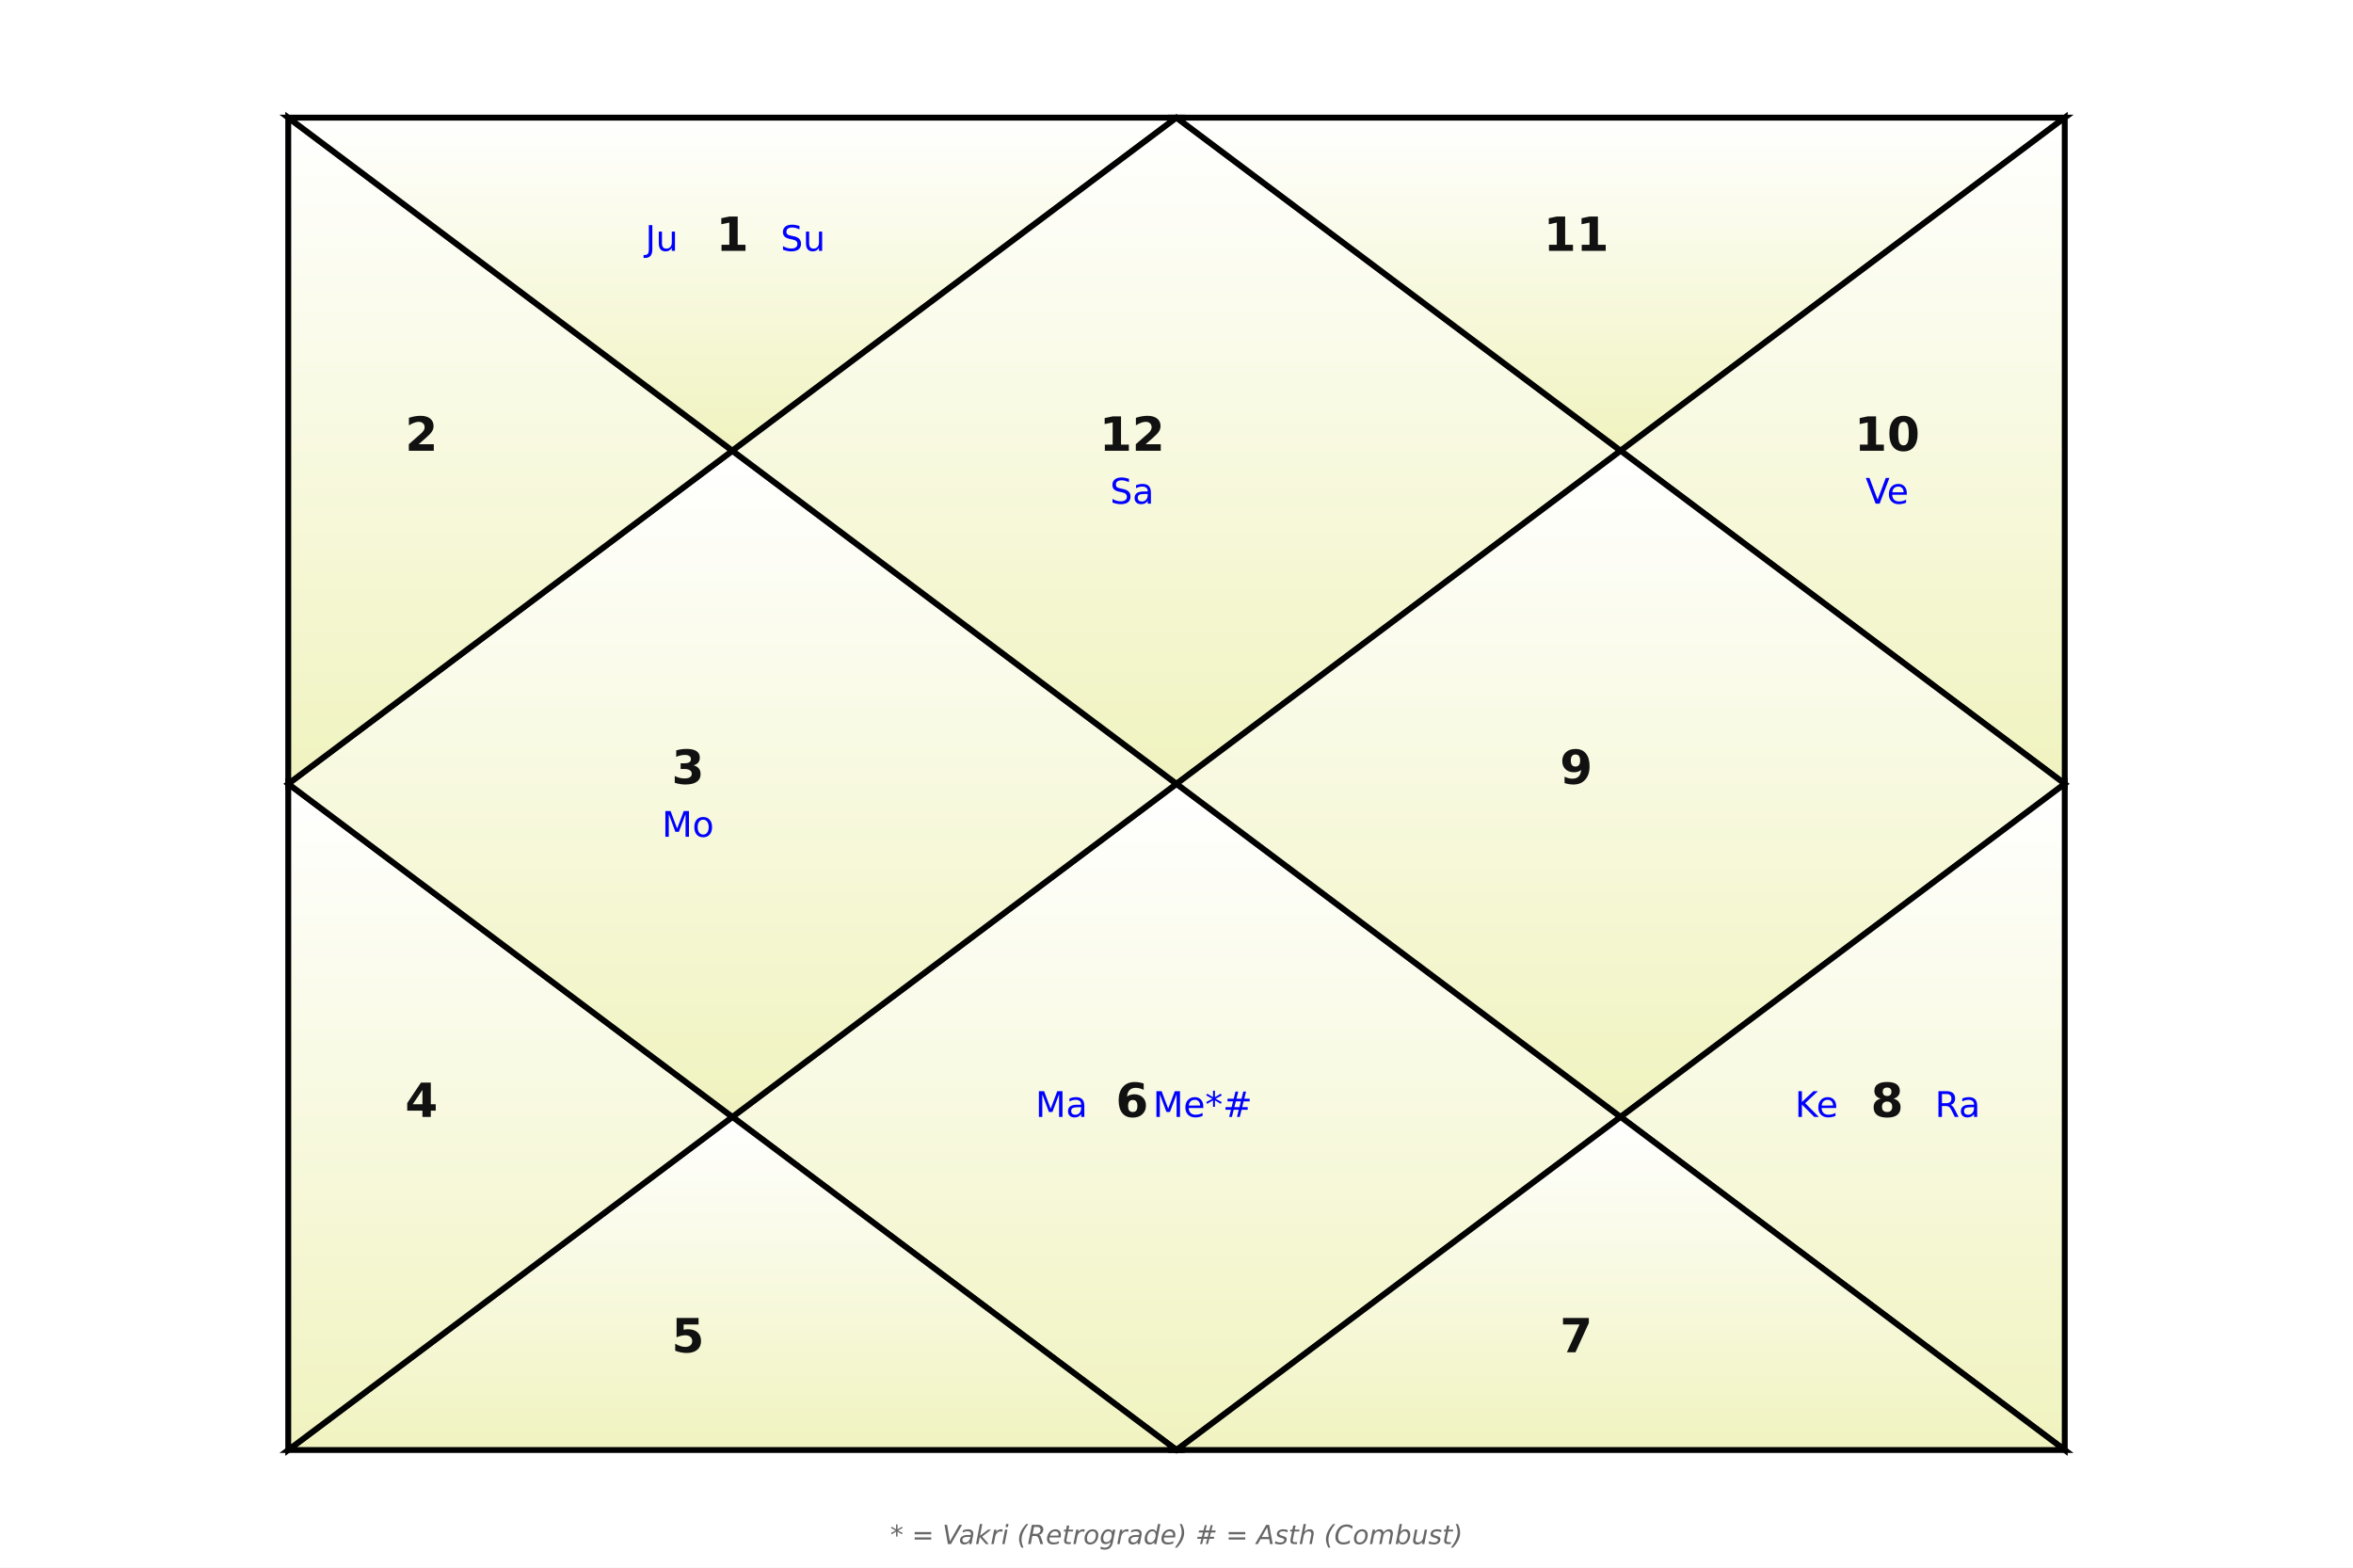
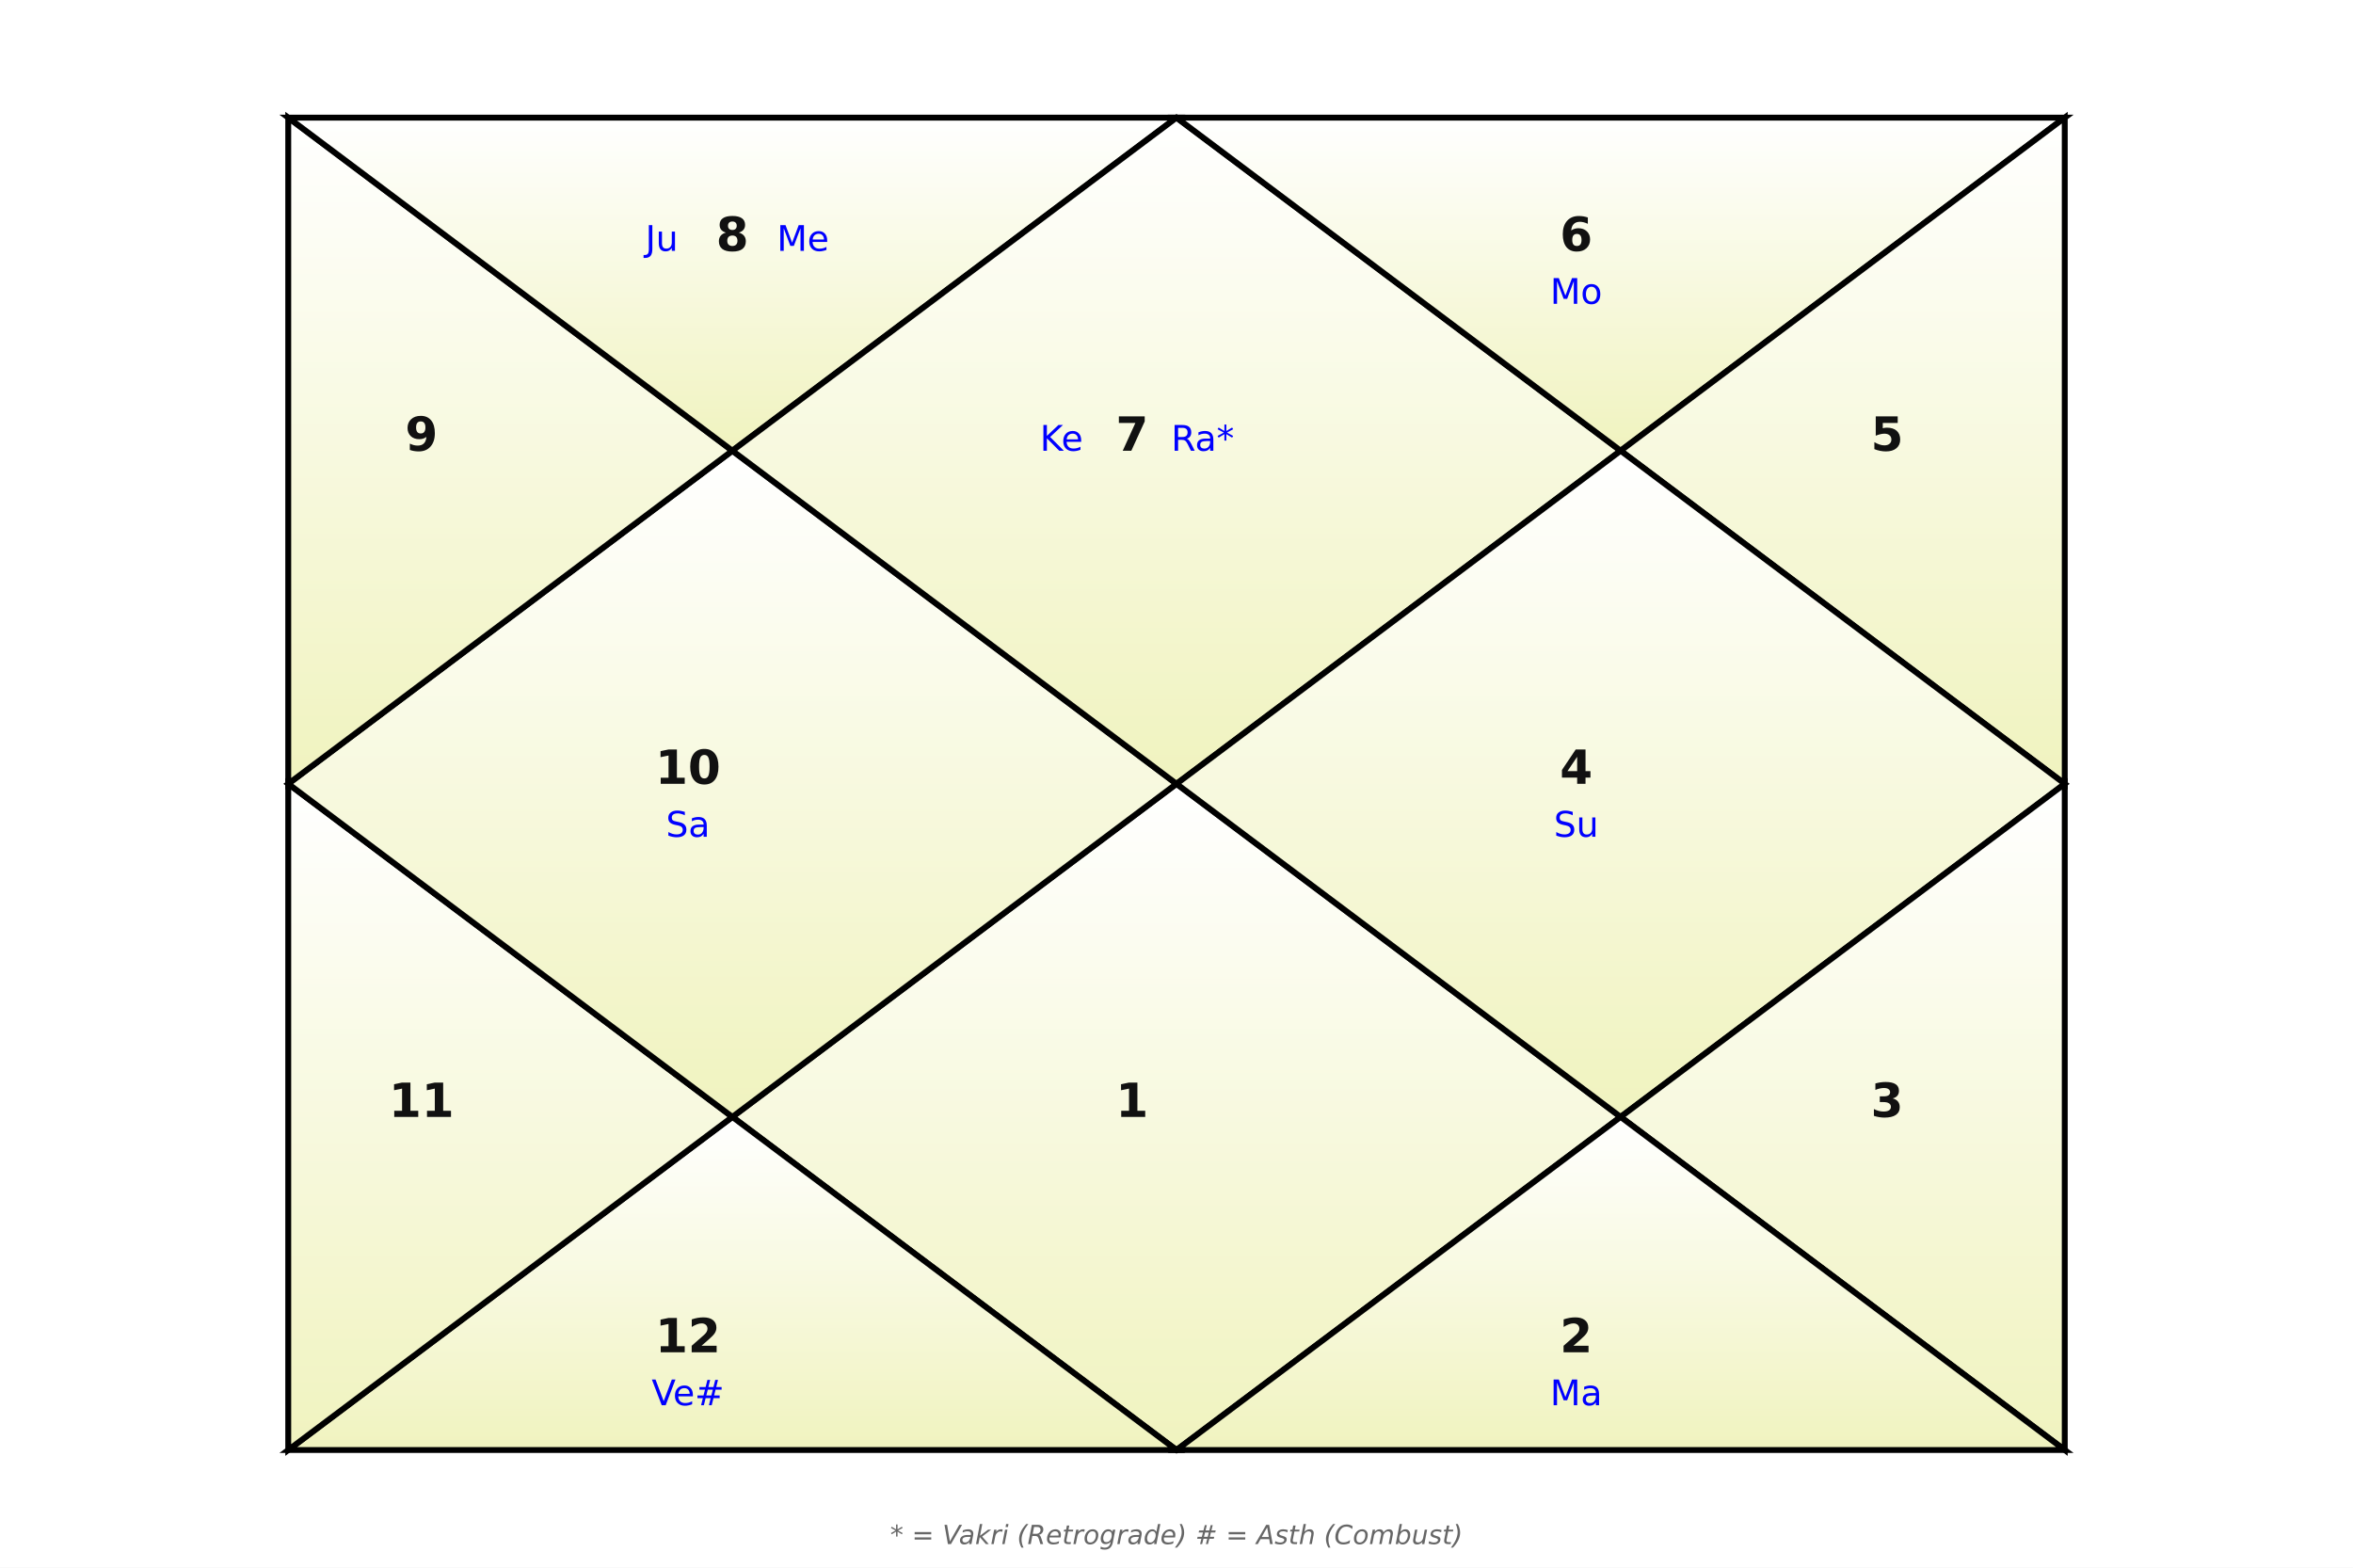
<svg xmlns="http://www.w3.org/2000/svg" baseProfile="full" height="100%" version="1.1" viewBox="0 0 800 533" width="100%">
  <defs>
    <linearGradient id="houseGrad" x1="0" x2="0" y1="0" y2="1">
      <stop offset="0" stop-color="white" />
      <stop offset="1" stop-color="#f0f3bf" />
    </linearGradient>
  </defs>
  <rect fill="white" height="533" width="800" x="0" y="0" />
  <polygon fill="url(#houseGrad)" points="249.0,379.75 400.0,493.0 551.0,379.75 400.0,266.5" stroke="#000" stroke-width="2" />
  <polygon fill="url(#houseGrad)" points="249.0,379.75 98.0,493.0 400.0,493.0" stroke="#000" stroke-width="2" />
  <polygon fill="url(#houseGrad)" points="98.0,266.5 98.0,493.0 249.0,379.75" stroke="#000" stroke-width="2" />
  <polygon fill="url(#houseGrad)" points="98.0,266.5 249.0,379.75 400.0,266.5 249.0,153.25" stroke="#000" stroke-width="2" />
  <polygon fill="url(#houseGrad)" points="98.0,40.0 98.0,266.5 249.0,153.25" stroke="#000" stroke-width="2" />
  <polygon fill="url(#houseGrad)" points="98.0,40.0 249.0,153.25 400.0,40.0" stroke="#000" stroke-width="2" />
  <polygon fill="url(#houseGrad)" points="249.0,153.25 400.0,266.5 551.0,153.25 400.0,40.0" stroke="#000" stroke-width="2" />
  <polygon fill="url(#houseGrad)" points="400.0,40.0 551.0,153.25 702.0,40.0" stroke="#000" stroke-width="2" />
  <polygon fill="url(#houseGrad)" points="551.0,153.25 702.0,266.5 702.0,40.0" stroke="#000" stroke-width="2" />
  <polygon fill="url(#houseGrad)" points="551.0,153.25 400.0,266.5 551.0,379.75 702.0,266.5" stroke="#000" stroke-width="2" />
  <polygon fill="url(#houseGrad)" points="551.0,379.75 702.0,493.0 702.0,266.5" stroke="#000" stroke-width="2" />
  <polygon fill="url(#houseGrad)" points="551.0,379.75 400.0,493.0 702.0,493.0" stroke="#000" stroke-width="2" />
-   <text fill="#111111" font-family="DejaVu Sans, Arial, sans-serif" font-size="16" font-weight="bold" text-anchor="middle" x="384.9" y="153.25">12</text>
-   <text fill="#0000ff" font-family="DejaVu Sans, Arial, sans-serif" font-size="12" text-anchor="middle" x="384.9" y="171.25">Sa</text>
-   <text fill="#111111" font-family="DejaVu Sans, Arial, sans-serif" font-size="16" font-weight="bold" text-anchor="middle" x="249.0" y="85.3">1</text>
-   <text fill="#0000ff" font-family="DejaVu Sans, Arial, sans-serif" font-size="12" text-anchor="middle" x="273.0" y="85.3">Su</text>
+   <text fill="#111111" font-family="DejaVu Sans, Arial, sans-serif" font-size="16" font-weight="bold" text-anchor="middle" x="384.9" y="153.25">7</text>
+   <text fill="#0000ff" font-family="DejaVu Sans, Arial, sans-serif" font-size="12" text-anchor="middle" x="408.9" y="153.25">Ra*</text>
+   <text fill="#0000ff" font-family="DejaVu Sans, Arial, sans-serif" font-size="12" text-anchor="middle" x="360.9" y="153.25">Ke</text>
+   <text fill="#111111" font-family="DejaVu Sans, Arial, sans-serif" font-size="16" font-weight="bold" text-anchor="middle" x="249.0" y="85.3">8</text>
+   <text fill="#0000ff" font-family="DejaVu Sans, Arial, sans-serif" font-size="12" text-anchor="middle" x="273.0" y="85.3">Me</text>
  <text fill="#0000ff" font-family="DejaVu Sans, Arial, sans-serif" font-size="12" text-anchor="middle" x="225.0" y="85.3">Ju</text>
-   <text fill="#111111" font-family="DejaVu Sans, Arial, sans-serif" font-size="16" font-weight="bold" text-anchor="middle" x="143.3" y="153.25">2</text>
-   <text fill="#111111" font-family="DejaVu Sans, Arial, sans-serif" font-size="16" font-weight="bold" text-anchor="middle" x="233.9" y="266.5">3</text>
-   <text fill="#0000ff" font-family="DejaVu Sans, Arial, sans-serif" font-size="12" text-anchor="middle" x="233.9" y="284.5">Mo</text>
-   <text fill="#111111" font-family="DejaVu Sans, Arial, sans-serif" font-size="16" font-weight="bold" text-anchor="middle" x="143.3" y="379.75">4</text>
-   <text fill="#111111" font-family="DejaVu Sans, Arial, sans-serif" font-size="16" font-weight="bold" text-anchor="middle" x="233.9" y="459.78">5</text>
-   <text fill="#111111" font-family="DejaVu Sans, Arial, sans-serif" font-size="16" font-weight="bold" text-anchor="middle" x="384.9" y="379.75">6</text>
-   <text fill="#0000ff" font-family="DejaVu Sans, Arial, sans-serif" font-size="12" text-anchor="middle" x="408.9" y="379.75">Me*#</text>
-   <text fill="#0000ff" font-family="DejaVu Sans, Arial, sans-serif" font-size="12" text-anchor="middle" x="360.9" y="379.75">Ma</text>
-   <text fill="#111111" font-family="DejaVu Sans, Arial, sans-serif" font-size="16" font-weight="bold" text-anchor="middle" x="535.9" y="459.78">7</text>
-   <text fill="#111111" font-family="DejaVu Sans, Arial, sans-serif" font-size="16" font-weight="bold" text-anchor="middle" x="641.6" y="379.75">8</text>
-   <text fill="#0000ff" font-family="DejaVu Sans, Arial, sans-serif" font-size="12" text-anchor="middle" x="665.6" y="379.75">Ra</text>
-   <text fill="#0000ff" font-family="DejaVu Sans, Arial, sans-serif" font-size="12" text-anchor="middle" x="617.6" y="379.75">Ke</text>
-   <text fill="#111111" font-family="DejaVu Sans, Arial, sans-serif" font-size="16" font-weight="bold" text-anchor="middle" x="535.9" y="266.5">9</text>
-   <text fill="#111111" font-family="DejaVu Sans, Arial, sans-serif" font-size="16" font-weight="bold" text-anchor="middle" x="641.6" y="153.25">10</text>
-   <text fill="#0000ff" font-family="DejaVu Sans, Arial, sans-serif" font-size="12" text-anchor="middle" x="641.6" y="171.25">Ve</text>
-   <text fill="#111111" font-family="DejaVu Sans, Arial, sans-serif" font-size="16" font-weight="bold" text-anchor="middle" x="535.9" y="85.3">11</text>
+   <text fill="#111111" font-family="DejaVu Sans, Arial, sans-serif" font-size="16" font-weight="bold" text-anchor="middle" x="143.3" y="153.25">9</text>
+   <text fill="#111111" font-family="DejaVu Sans, Arial, sans-serif" font-size="16" font-weight="bold" text-anchor="middle" x="233.9" y="266.5">10</text>
+   <text fill="#0000ff" font-family="DejaVu Sans, Arial, sans-serif" font-size="12" text-anchor="middle" x="233.9" y="284.5">Sa</text>
+   <text fill="#111111" font-family="DejaVu Sans, Arial, sans-serif" font-size="16" font-weight="bold" text-anchor="middle" x="143.3" y="379.75">11</text>
+   <text fill="#111111" font-family="DejaVu Sans, Arial, sans-serif" font-size="16" font-weight="bold" text-anchor="middle" x="233.9" y="459.78">12</text>
+   <text fill="#0000ff" font-family="DejaVu Sans, Arial, sans-serif" font-size="12" text-anchor="middle" x="233.9" y="477.78">Ve#</text>
+   <text fill="#111111" font-family="DejaVu Sans, Arial, sans-serif" font-size="16" font-weight="bold" text-anchor="middle" x="384.9" y="379.75">1</text>
+   <text fill="#111111" font-family="DejaVu Sans, Arial, sans-serif" font-size="16" font-weight="bold" text-anchor="middle" x="535.9" y="459.78">2</text>
+   <text fill="#0000ff" font-family="DejaVu Sans, Arial, sans-serif" font-size="12" text-anchor="middle" x="535.9" y="477.78">Ma</text>
+   <text fill="#111111" font-family="DejaVu Sans, Arial, sans-serif" font-size="16" font-weight="bold" text-anchor="middle" x="641.6" y="379.75">3</text>
+   <text fill="#111111" font-family="DejaVu Sans, Arial, sans-serif" font-size="16" font-weight="bold" text-anchor="middle" x="535.9" y="266.5">4</text>
+   <text fill="#0000ff" font-family="DejaVu Sans, Arial, sans-serif" font-size="12" text-anchor="middle" x="535.9" y="284.5">Su</text>
+   <text fill="#111111" font-family="DejaVu Sans, Arial, sans-serif" font-size="16" font-weight="bold" text-anchor="middle" x="641.6" y="153.25">5</text>
+   <text fill="#111111" font-family="DejaVu Sans, Arial, sans-serif" font-size="16" font-weight="bold" text-anchor="middle" x="535.9" y="85.3">6</text>
+   <text fill="#0000ff" font-family="DejaVu Sans, Arial, sans-serif" font-size="12" text-anchor="middle" x="535.9" y="103.3">Mo</text>
  <text fill="#666" font-family="DejaVu Sans" font-size="9" font-style="italic" text-anchor="middle" x="400.0" y="525">* = Vakri (Retrograde)  # = Asth (Combust)</text>
</svg>
